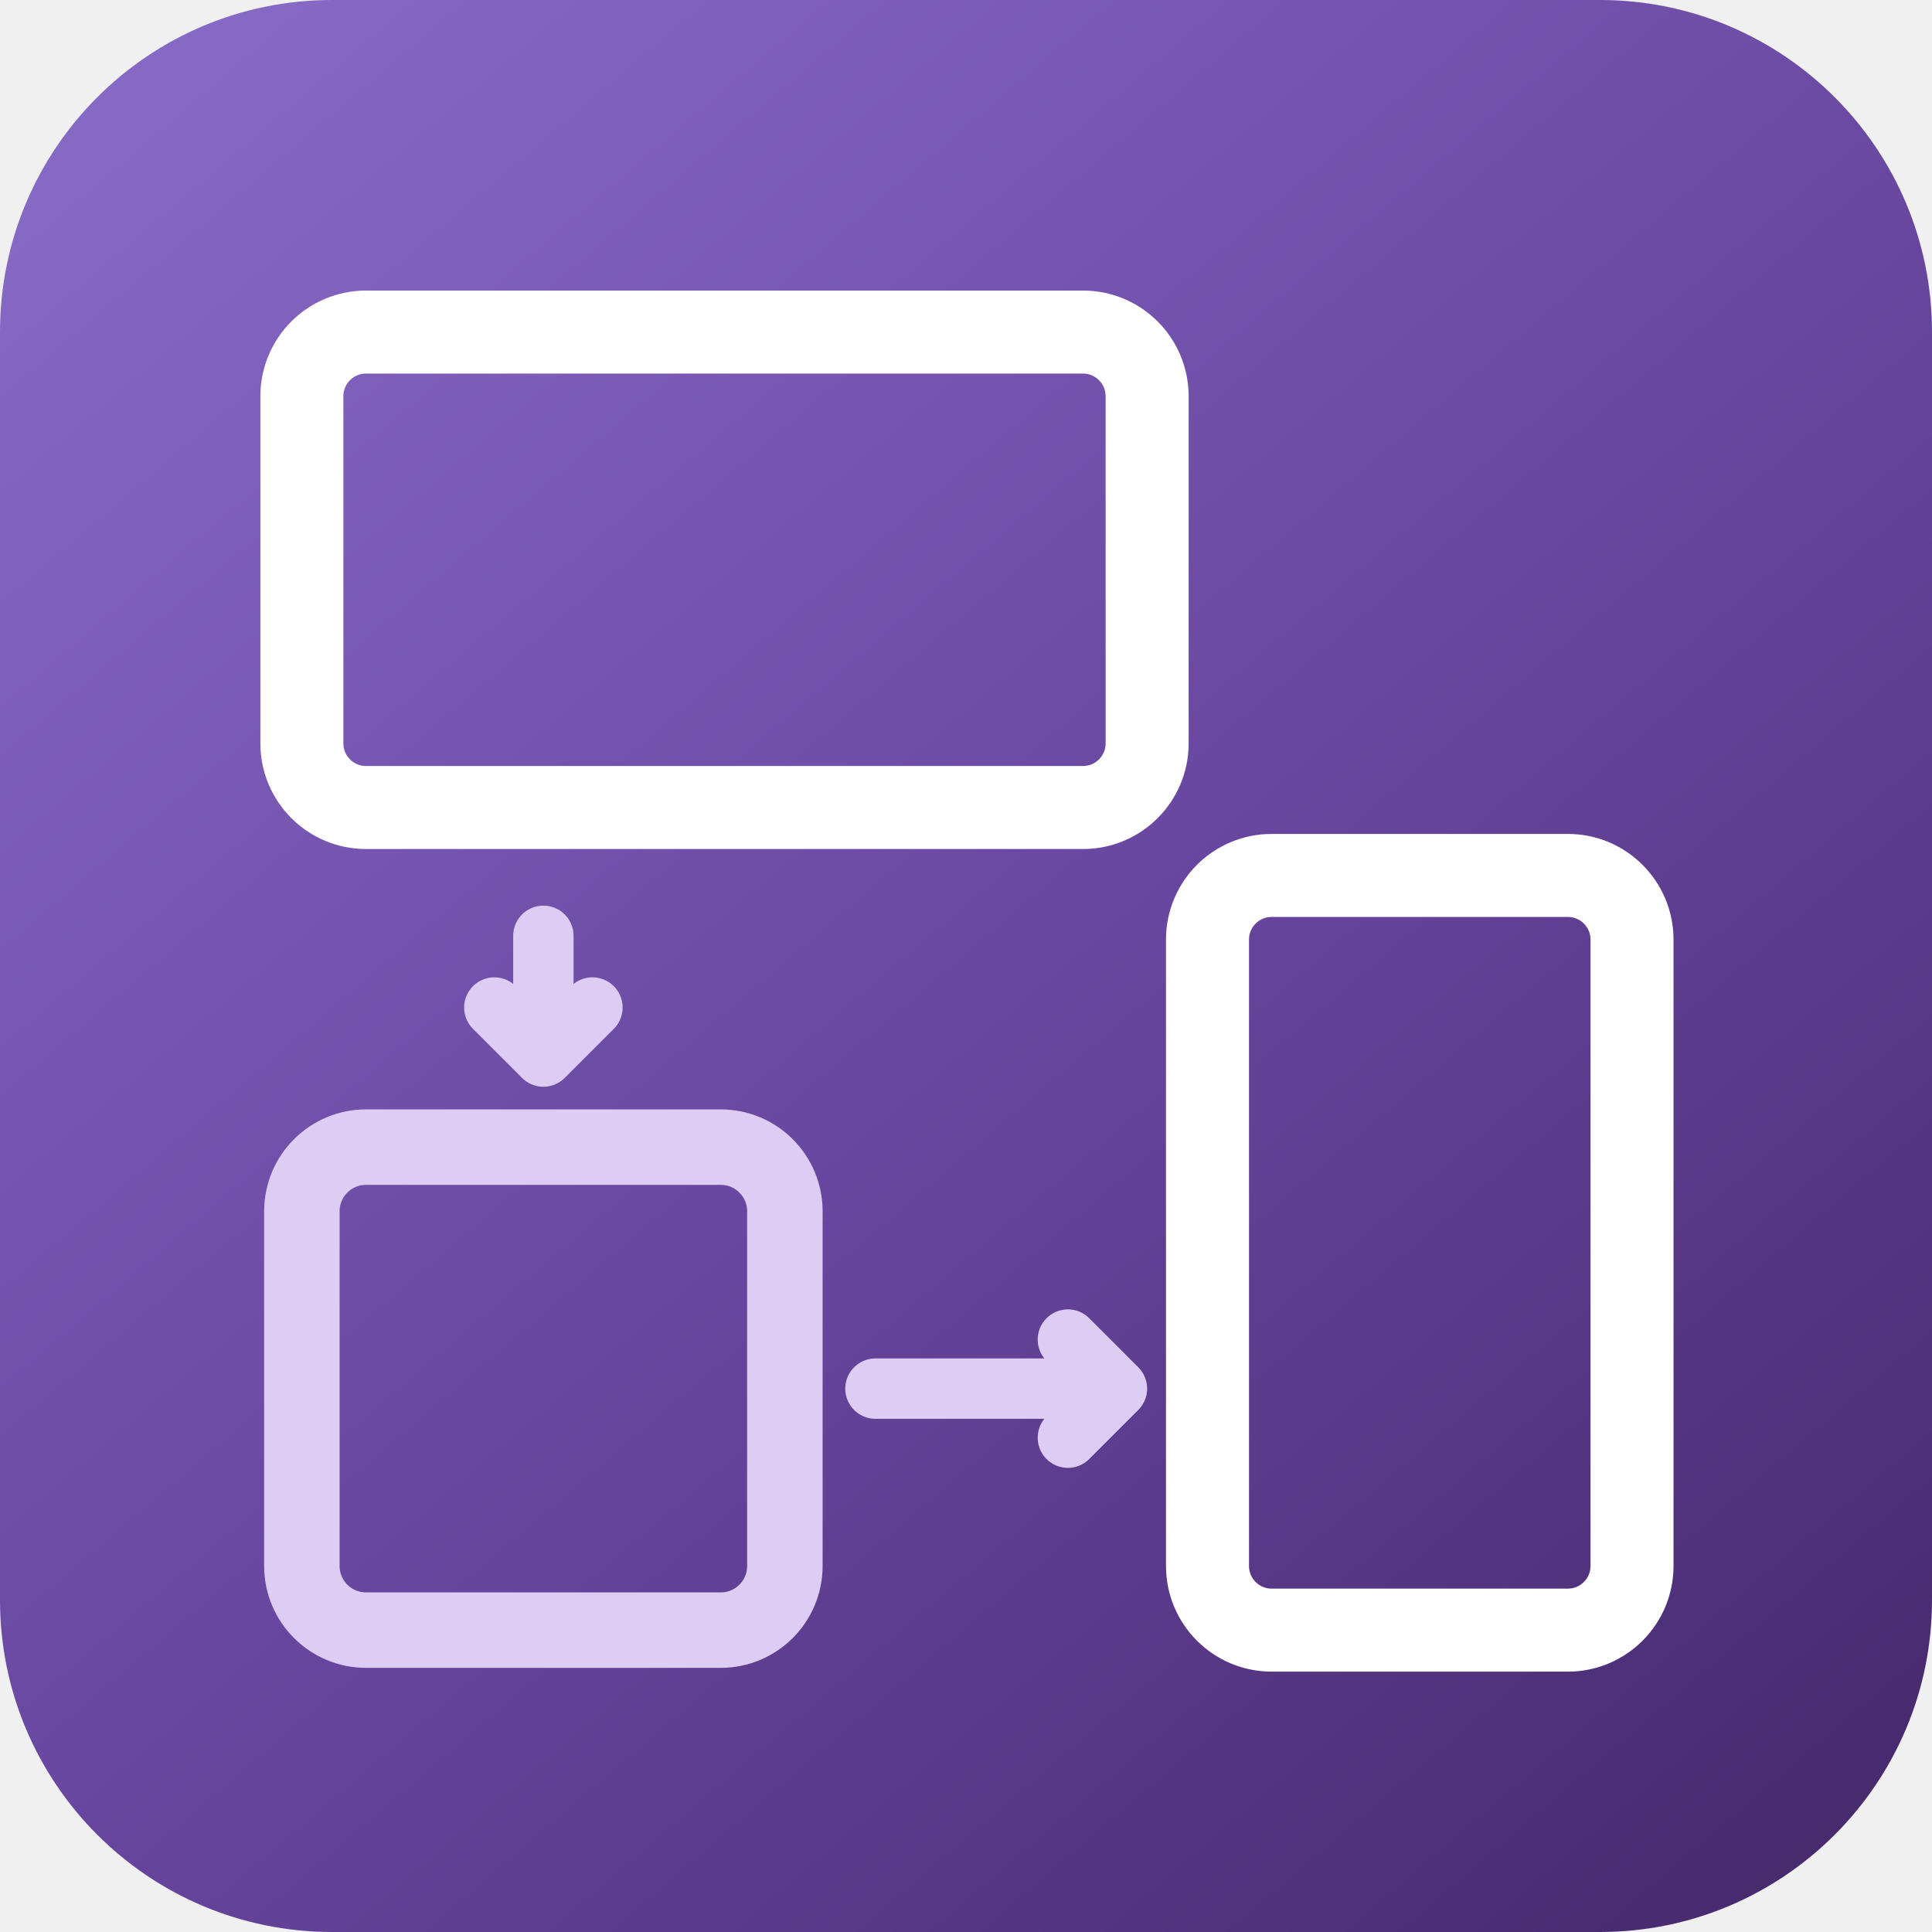
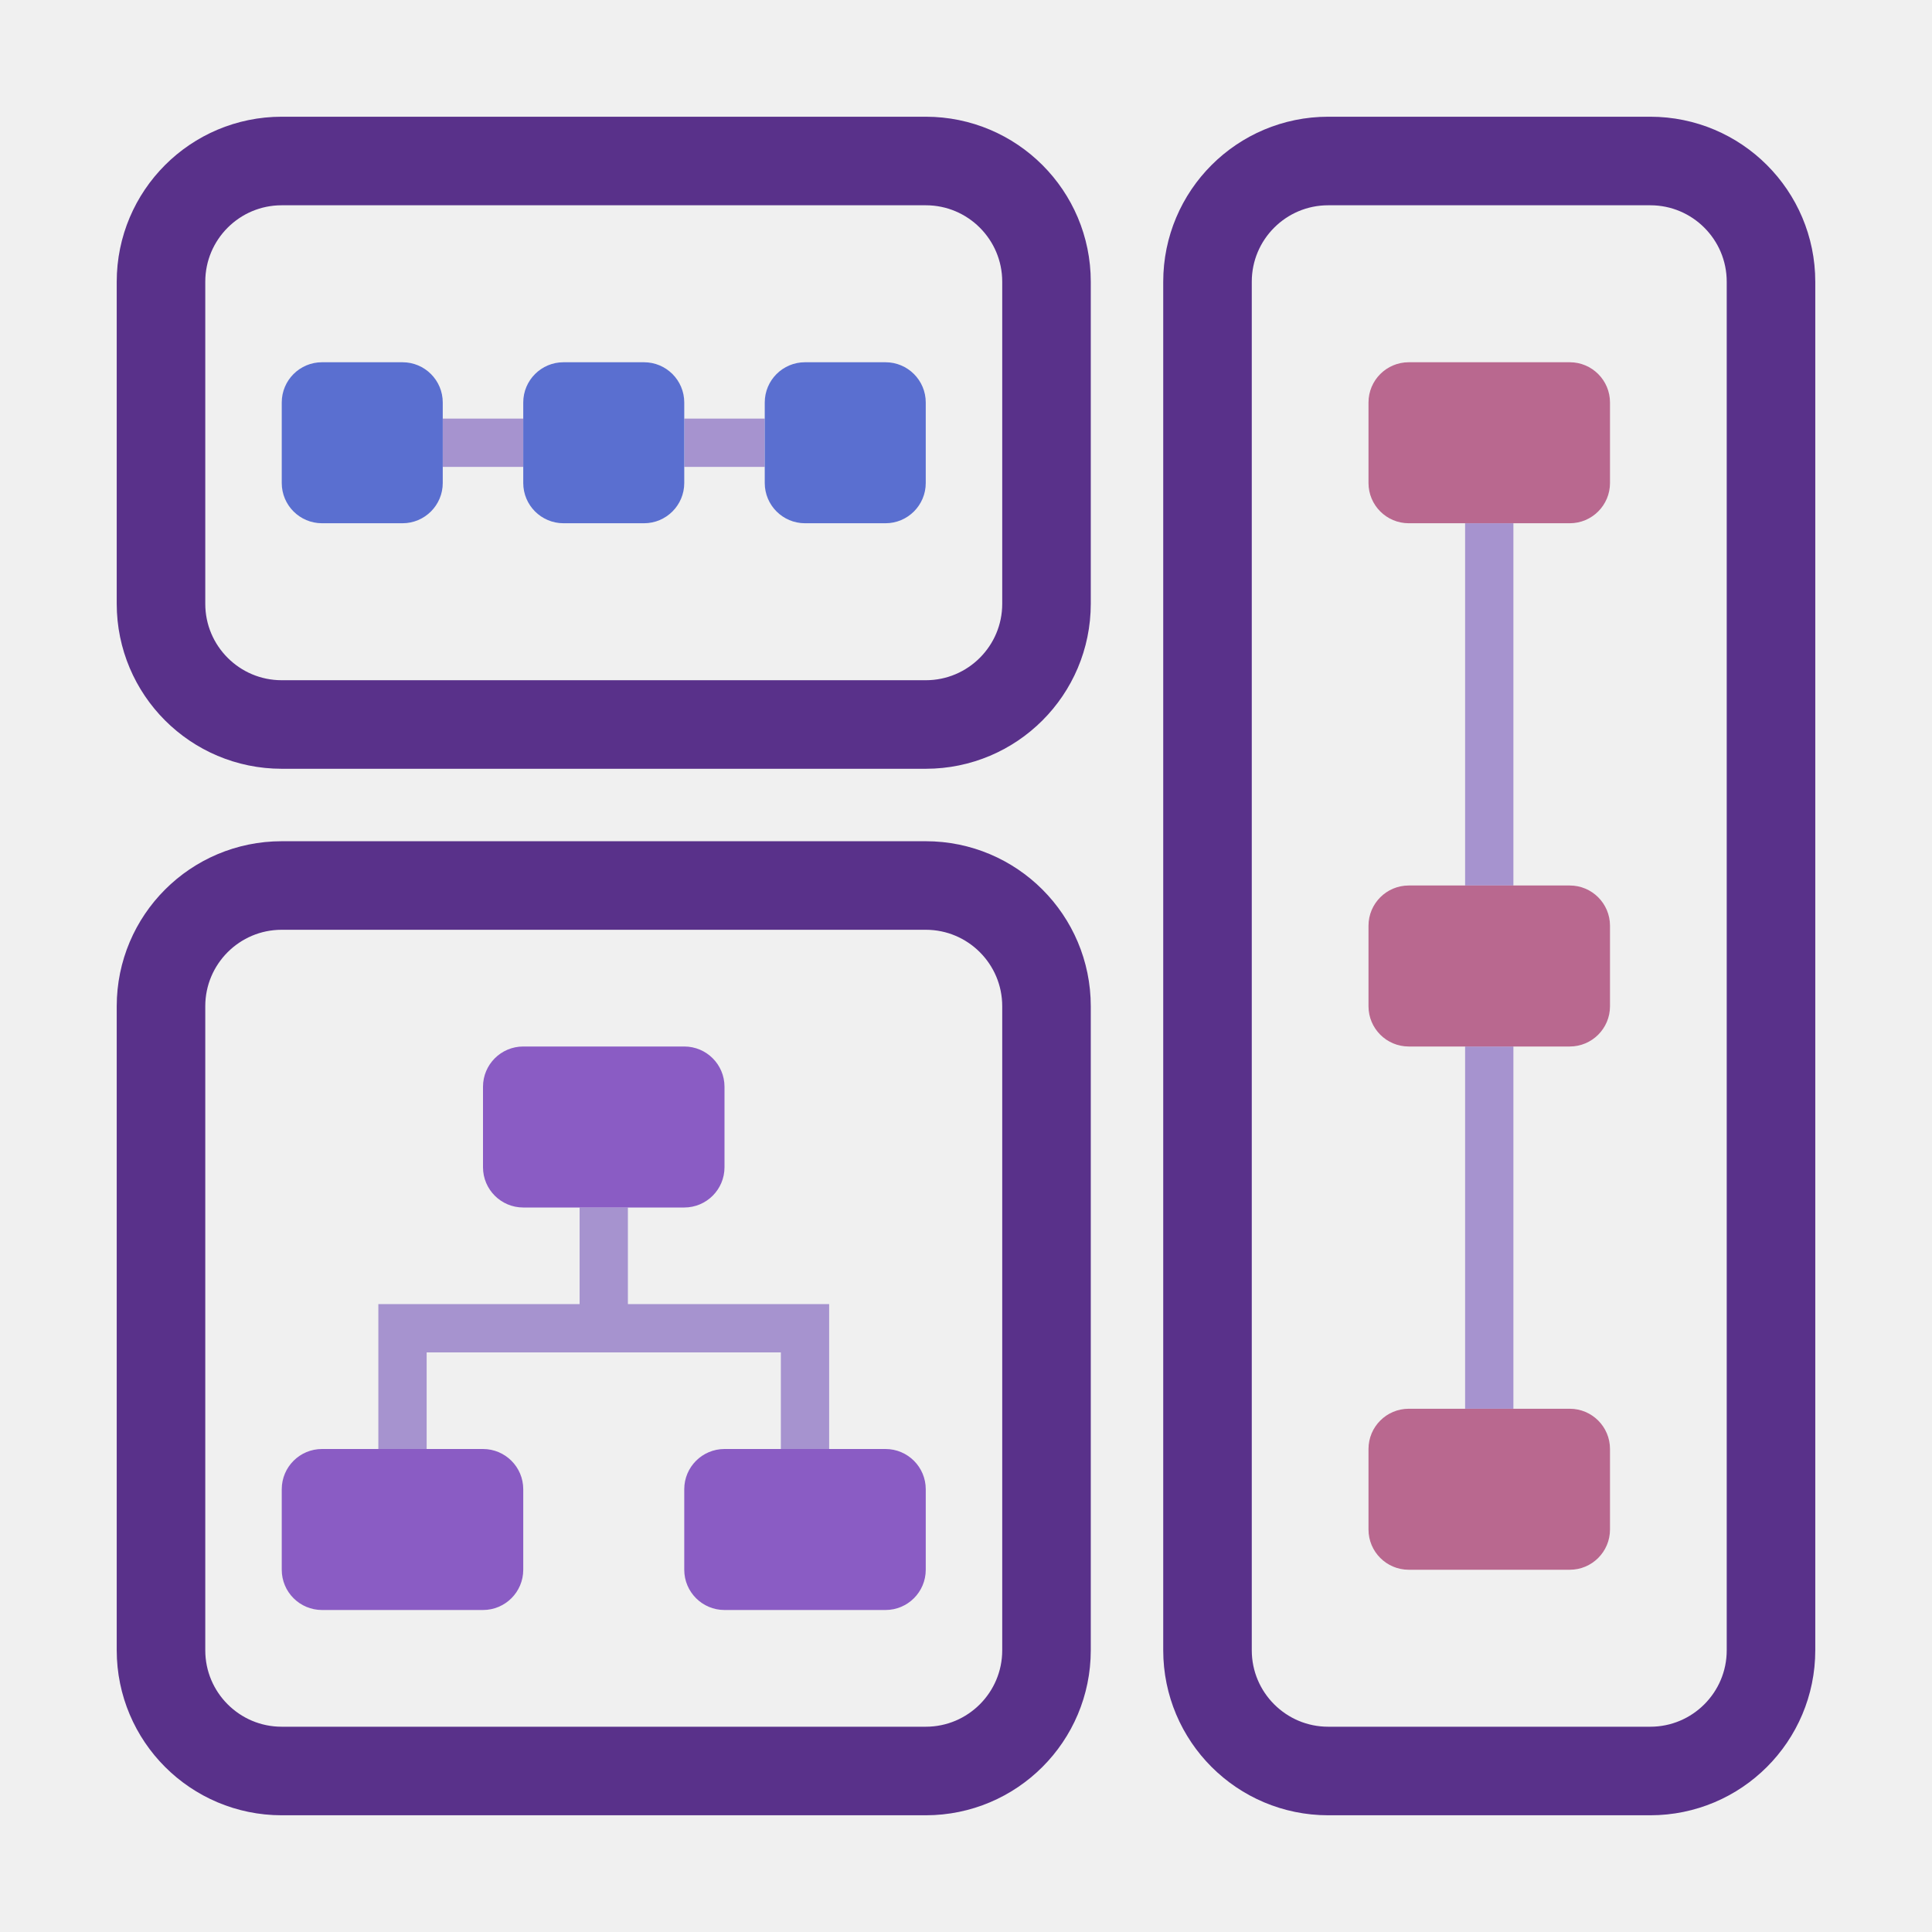
- <svg xmlns="http://www.w3.org/2000/svg" viewBox="0 0 512 512" fill="none">
-   <defs>
-     <linearGradient id="violet" x1="48" y1="24" x2="464" y2="512" gradientUnits="userSpaceOnUse">
-       <stop stop-color="#8668c5" />
-       <stop offset=".52" stop-color="#68469f" />
-       <stop offset="1" stop-color="#47296e" />
-     </linearGradient>
-   </defs>
-   <rect width="512" height="512" rx="88" fill="url(#violet)" />
-   <g stroke-linecap="round" stroke-linejoin="round">
-     <rect x="80" y="88" width="224" height="126" rx="17" stroke="#fff" stroke-width="22" />
-     <rect x="80" y="304" width="128" height="128" rx="17" stroke="#ddccf3" stroke-width="20" />
-     <rect x="320" y="232" width="112.5" height="200" rx="17" stroke="#fff" stroke-width="22" />
-     <path d="M144 248v32m-13-13 13 13 13-13M232 368h64m-13-13 13 13-13 13" stroke="#ddccf3" stroke-width="16" />
+ <svg xmlns="http://www.w3.org/2000/svg" width="24" height="24" viewBox="0 0 24 24">
+   <style>.frame{stroke:#59318a}.wire{stroke:#a693cf}.n1{fill:#5a6fd0}.n2{fill:#8a5cc4}.n3{fill:#b9688f}</style>
+   <g class="frame" fill="none" stroke-width="1.1" stroke-linejoin="round">
+     <rect x="2" y="2" width="11" height="7" rx="1.5" />
+     <rect x="2" y="11" width="11" height="11" rx="1.5" />
+     <rect x="15" y="2" width="7" height="20" rx="1.5" />
+   </g>
+   <g class="wire" fill="none" stroke-width="0.6">
+     <path d="M5.5 5.5H6.5M8.5 5.5H9.5" />
+     <path d="M7.5 15V16.5M5 18V16.5H10V18" />
+     <path d="M18.5 6.5V11M18.5 13V17.5" />
+   </g>
+   <g class="n1">
+     <rect x="3.5" y="4.5" width="2" height="2" rx="0.5" />
+     <rect x="6.5" y="4.5" width="2" height="2" rx="0.5" />
+     <rect x="9.5" y="4.5" width="2" height="2" rx="0.5" />
+   </g>
+   <g class="n2">
+     <rect x="6" y="13" width="3" height="2" rx="0.5" />
+     <rect x="3.5" y="18" width="3" height="2" rx="0.5" />
+     <rect x="8.5" y="18" width="3" height="2" rx="0.5" />
+   </g>
+   <g class="n3">
+     <rect x="17" y="4.5" width="3" height="2" rx="0.5" />
+     <rect x="17" y="11" width="3" height="2" rx="0.5" />
+     <rect x="17" y="17.5" width="3" height="2" rx="0.5" />
  </g>
</svg>
